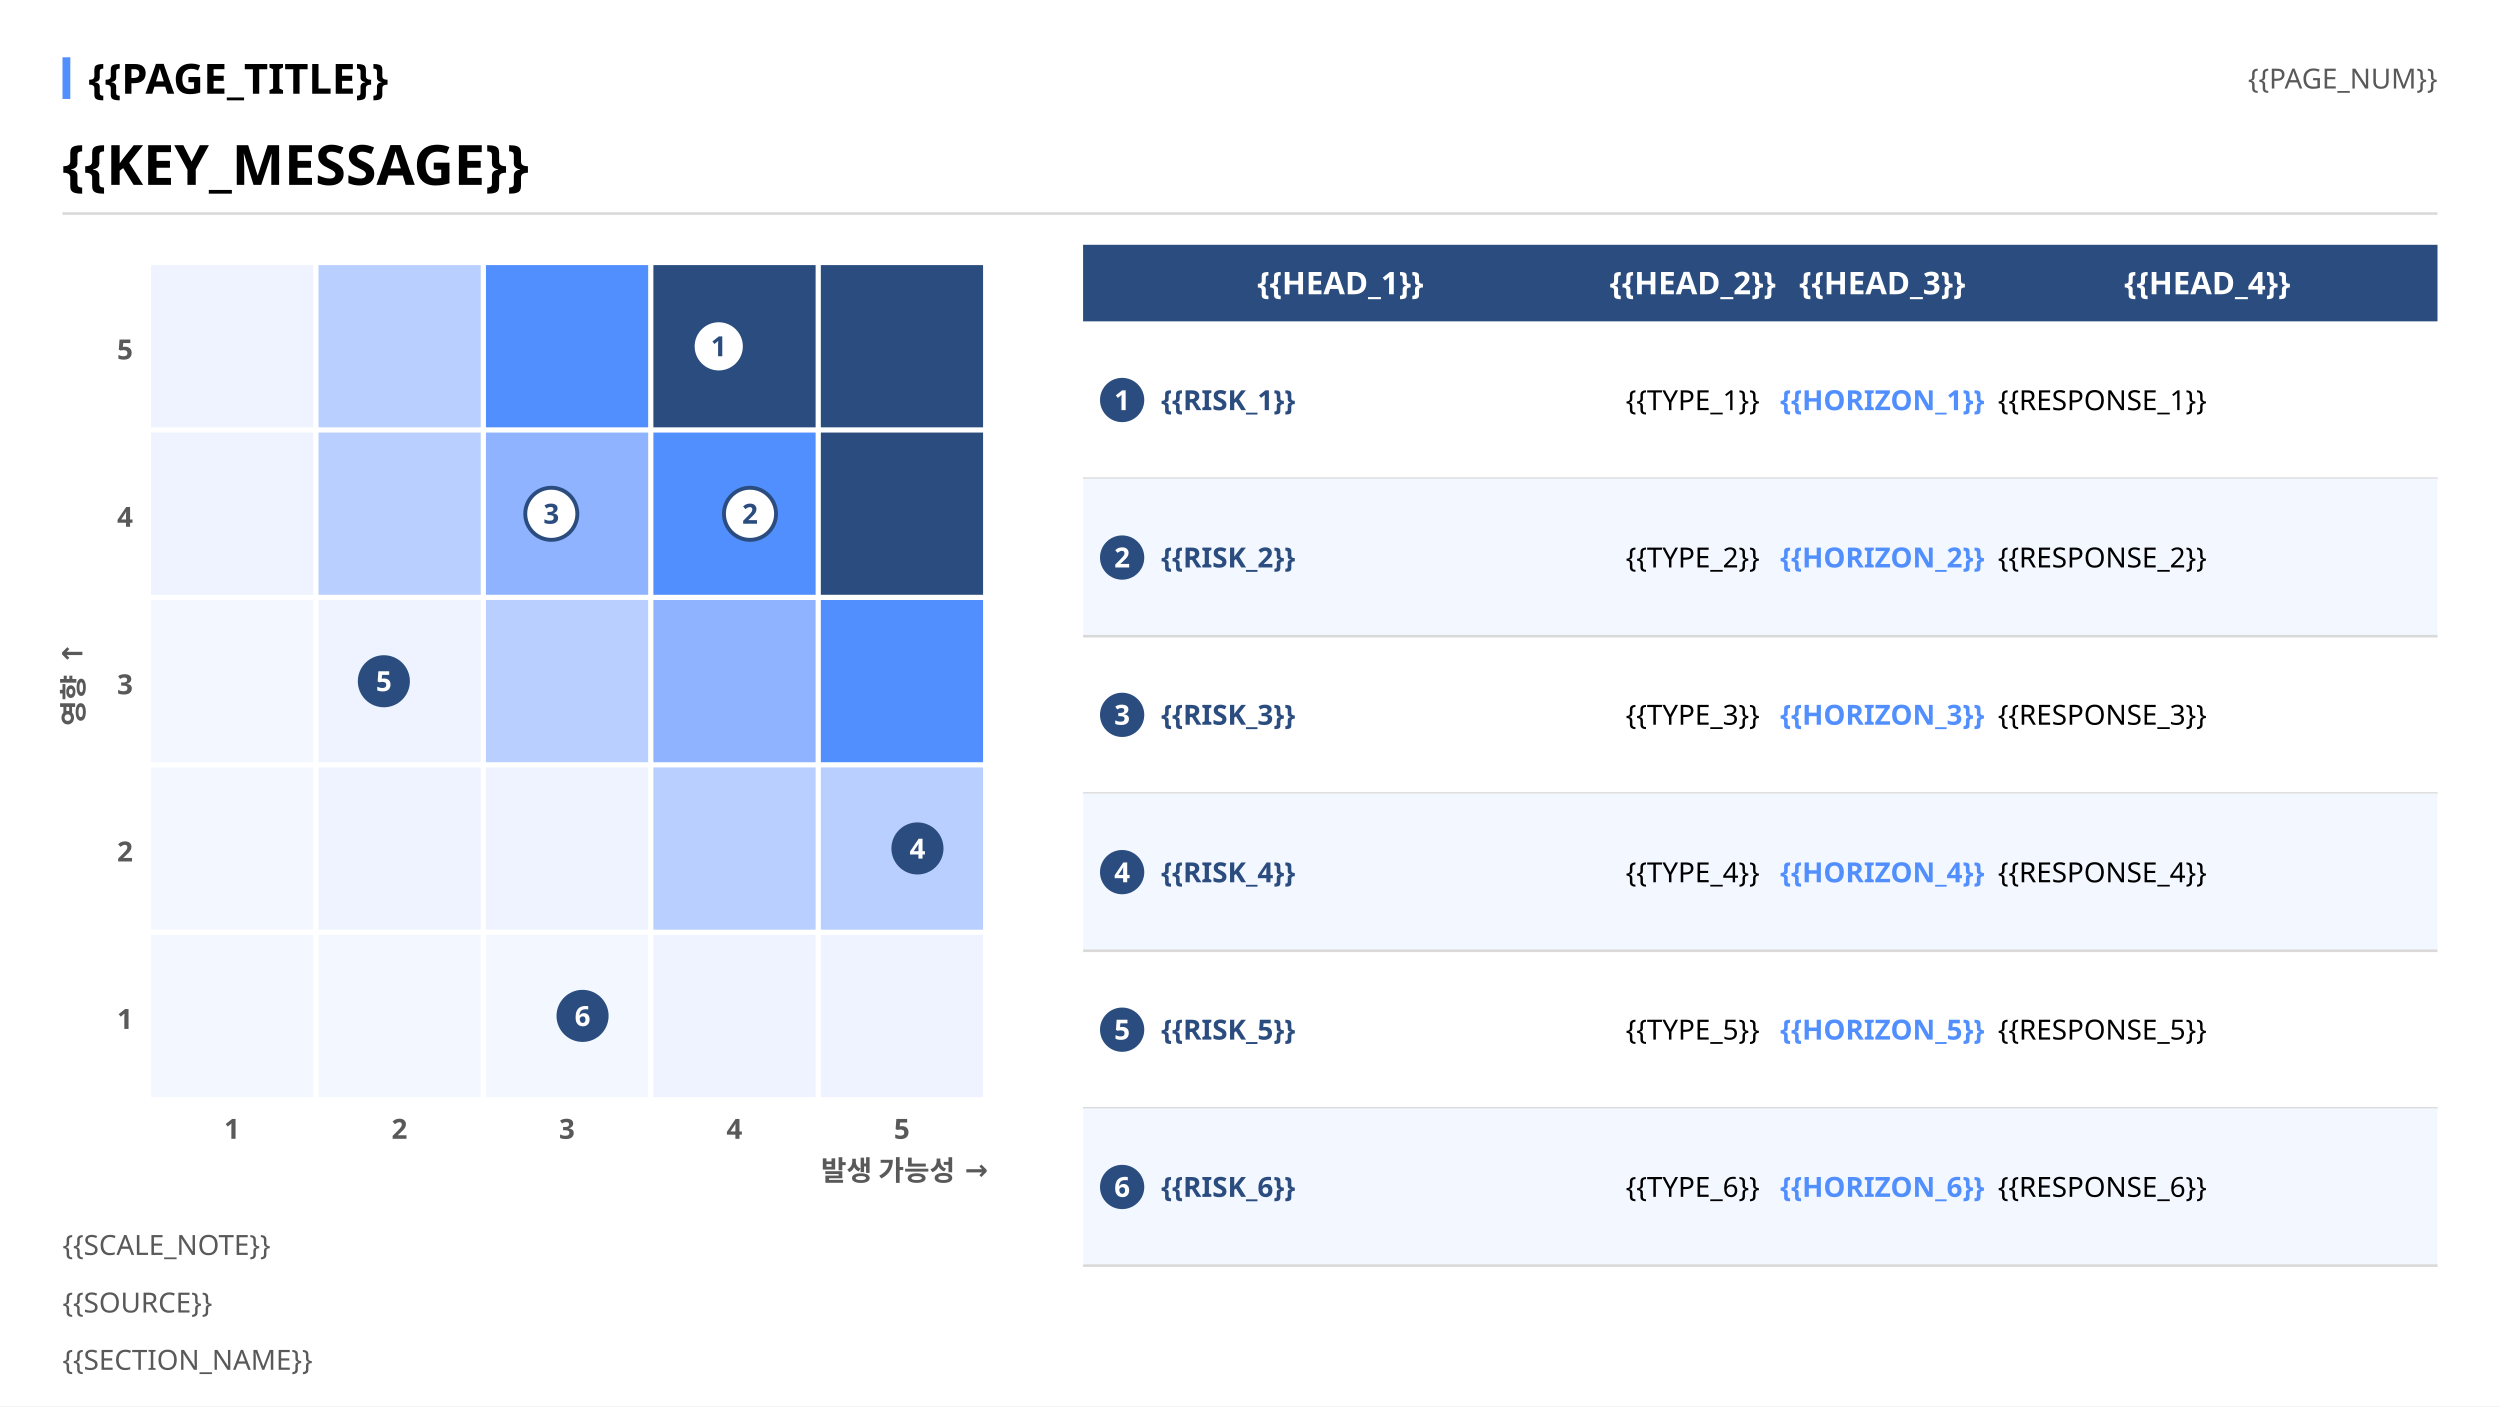
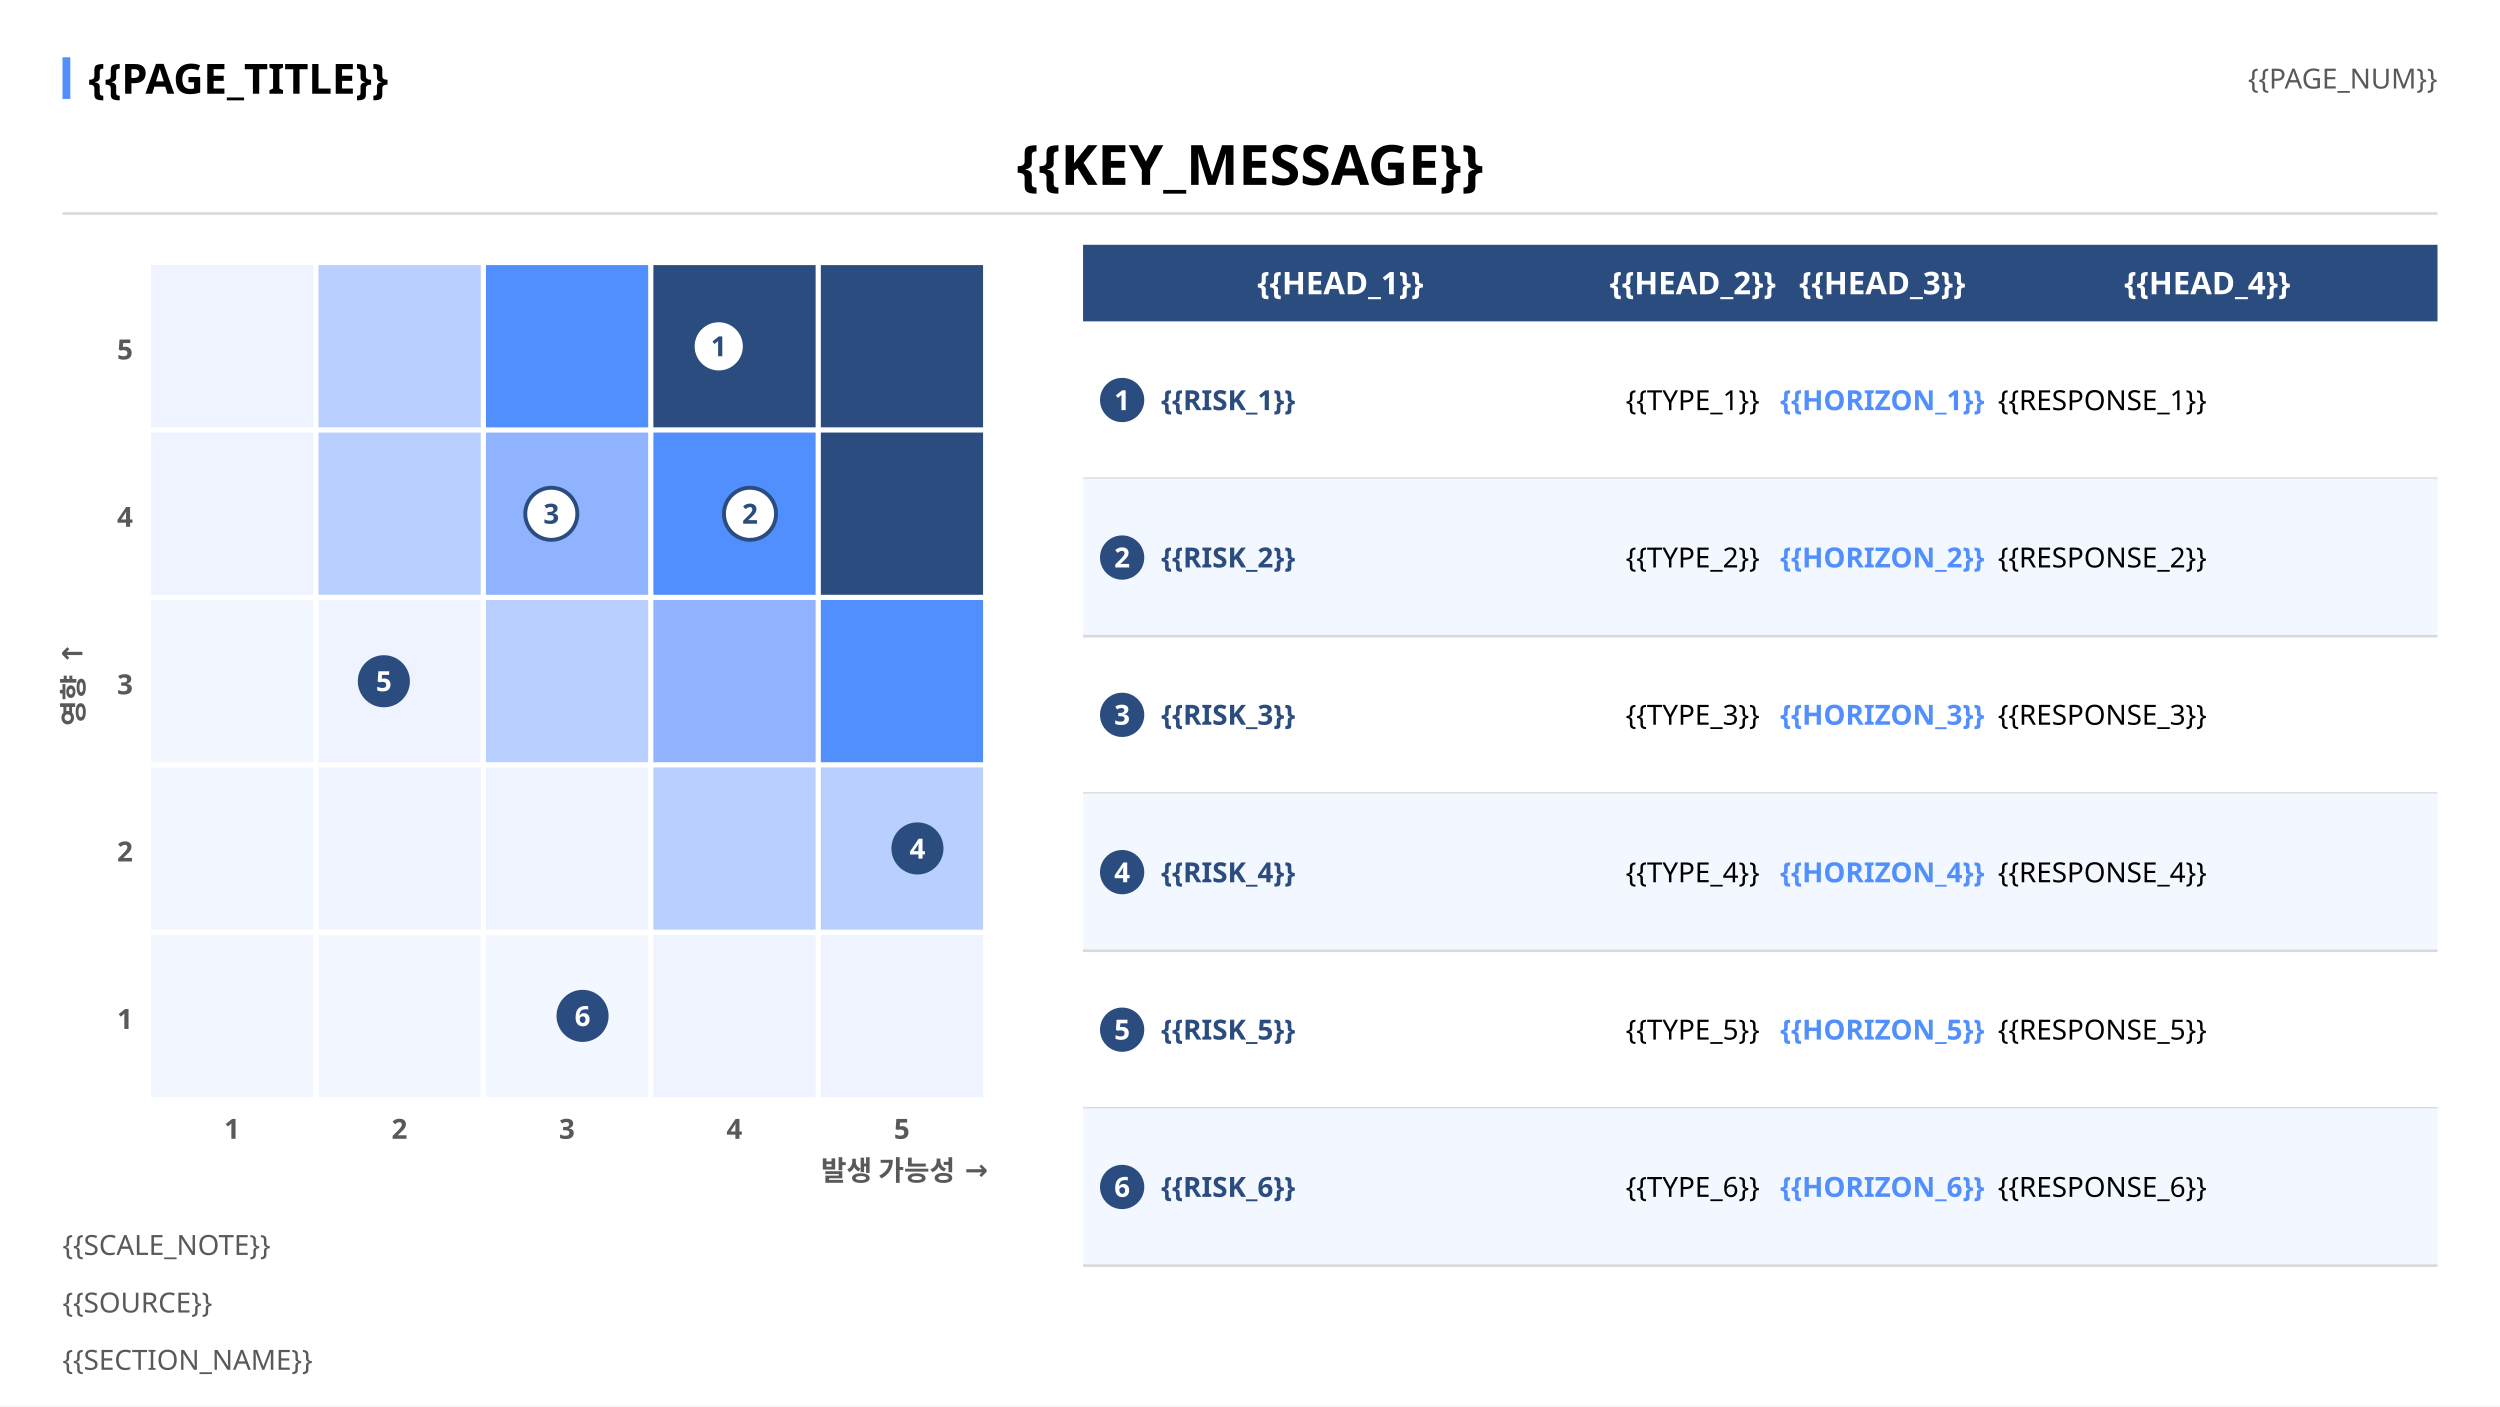
<svg xmlns="http://www.w3.org/2000/svg" viewBox="0 0 960 540" data-pptx-master="innergen-biz-master-16x9" data-pptx-master-name="이너젠 뉴 사업소개 16:9" data-pptx-layout="innergen-biz-risk-heatmap" data-pptx-layout-name="이너젠 뉴 사업소개 리스크 히트맵 5×5+리스크 목록">
  <rect id="master-bg" x="0" y="0" width="960" height="540" fill="#FFFFFF" data-pptx-layer="master" data-pptx-editable="false" />
  <rect id="title-bar" x="24" y="22" width="3" height="16" fill="#518FFF" data-pptx-layer="layout" data-pptx-editable="false" />
  <line id="governing-rule" x1="24" y1="82" x2="936" y2="82" stroke="#D9D9D9" stroke-width="1" data-pptx-layer="layout" data-pptx-editable="false" />
  <rect id="cell-5-1" x="58" y="101.8" width="62.3" height="62.3" fill="#EEF3FF" data-pptx-layer="layout" data-pptx-editable="false" />
  <rect id="cell-5-2" x="122.3" y="101.8" width="62.3" height="62.3" fill="#B9CFFF" data-pptx-layer="layout" data-pptx-editable="false" />
  <rect id="cell-5-3" x="186.6" y="101.8" width="62.3" height="62.3" fill="#518FFF" data-pptx-layer="layout" data-pptx-editable="false" />
  <rect id="cell-5-4" x="250.9" y="101.8" width="62.3" height="62.3" fill="#2B4C7E" data-pptx-layer="layout" data-pptx-editable="false" />
  <rect id="cell-5-5" x="315.2" y="101.8" width="62.3" height="62.3" fill="#2B4C7E" data-pptx-layer="layout" data-pptx-editable="false" />
  <rect id="cell-4-1" x="58" y="166.1" width="62.3" height="62.3" fill="#EEF3FF" data-pptx-layer="layout" data-pptx-editable="false" />
  <rect id="cell-4-2" x="122.3" y="166.1" width="62.3" height="62.3" fill="#B9CFFF" data-pptx-layer="layout" data-pptx-editable="false" />
  <rect id="cell-4-3" x="186.6" y="166.1" width="62.3" height="62.3" fill="#8FB3FF" data-pptx-layer="layout" data-pptx-editable="false" />
  <rect id="cell-4-4" x="250.9" y="166.1" width="62.3" height="62.3" fill="#518FFF" data-pptx-layer="layout" data-pptx-editable="false" />
  <rect id="cell-4-5" x="315.2" y="166.1" width="62.3" height="62.3" fill="#2B4C7E" data-pptx-layer="layout" data-pptx-editable="false" />
  <rect id="cell-3-1" x="58" y="230.4" width="62.3" height="62.3" fill="#F3F7FF" data-pptx-layer="layout" data-pptx-editable="false" />
  <rect id="cell-3-2" x="122.3" y="230.4" width="62.3" height="62.3" fill="#EEF3FF" data-pptx-layer="layout" data-pptx-editable="false" />
  <rect id="cell-3-3" x="186.6" y="230.4" width="62.3" height="62.3" fill="#B9CFFF" data-pptx-layer="layout" data-pptx-editable="false" />
  <rect id="cell-3-4" x="250.9" y="230.4" width="62.3" height="62.3" fill="#8FB3FF" data-pptx-layer="layout" data-pptx-editable="false" />
  <rect id="cell-3-5" x="315.2" y="230.4" width="62.3" height="62.3" fill="#518FFF" data-pptx-layer="layout" data-pptx-editable="false" />
  <rect id="cell-2-1" x="58" y="294.7" width="62.3" height="62.3" fill="#F3F7FF" data-pptx-layer="layout" data-pptx-editable="false" />
  <rect id="cell-2-2" x="122.3" y="294.7" width="62.3" height="62.3" fill="#EEF3FF" data-pptx-layer="layout" data-pptx-editable="false" />
  <rect id="cell-2-3" x="186.6" y="294.7" width="62.3" height="62.3" fill="#EEF3FF" data-pptx-layer="layout" data-pptx-editable="false" />
  <rect id="cell-2-4" x="250.9" y="294.7" width="62.3" height="62.3" fill="#B9CFFF" data-pptx-layer="layout" data-pptx-editable="false" />
  <rect id="cell-2-5" x="315.2" y="294.7" width="62.3" height="62.3" fill="#B9CFFF" data-pptx-layer="layout" data-pptx-editable="false" />
  <rect id="cell-1-1" x="58" y="359" width="62.3" height="62.3" fill="#F3F7FF" data-pptx-layer="layout" data-pptx-editable="false" />
  <rect id="cell-1-2" x="122.3" y="359" width="62.3" height="62.3" fill="#F3F7FF" data-pptx-layer="layout" data-pptx-editable="false" />
  <rect id="cell-1-3" x="186.6" y="359" width="62.3" height="62.3" fill="#F3F7FF" data-pptx-layer="layout" data-pptx-editable="false" />
  <rect id="cell-1-4" x="250.9" y="359" width="62.3" height="62.3" fill="#EEF3FF" data-pptx-layer="layout" data-pptx-editable="false" />
  <rect id="cell-1-5" x="315.2" y="359" width="62.3" height="62.3" fill="#EEF3FF" data-pptx-layer="layout" data-pptx-editable="false" />
  <text id="tick-x-1" x="89.1" y="437.3" text-anchor="middle" font-family="&quot;IBM Plex Sans KR&quot;, &quot;Malgun Gothic&quot;, sans-serif" font-size="10.67" font-weight="700" fill="#595959" data-pptx-layer="layout" data-pptx-editable="false">1</text>
  <text id="tick-y-1" x="48" y="395.1" text-anchor="middle" font-family="&quot;IBM Plex Sans KR&quot;, &quot;Malgun Gothic&quot;, sans-serif" font-size="10.67" font-weight="700" fill="#595959" data-pptx-layer="layout" data-pptx-editable="false">1</text>
  <text id="tick-x-2" x="153.4" y="437.3" text-anchor="middle" font-family="&quot;IBM Plex Sans KR&quot;, &quot;Malgun Gothic&quot;, sans-serif" font-size="10.67" font-weight="700" fill="#595959" data-pptx-layer="layout" data-pptx-editable="false">2</text>
  <text id="tick-y-2" x="48" y="330.8" text-anchor="middle" font-family="&quot;IBM Plex Sans KR&quot;, &quot;Malgun Gothic&quot;, sans-serif" font-size="10.67" font-weight="700" fill="#595959" data-pptx-layer="layout" data-pptx-editable="false">2</text>
  <text id="tick-x-3" x="217.7" y="437.3" text-anchor="middle" font-family="&quot;IBM Plex Sans KR&quot;, &quot;Malgun Gothic&quot;, sans-serif" font-size="10.67" font-weight="700" fill="#595959" data-pptx-layer="layout" data-pptx-editable="false">3</text>
  <text id="tick-y-3" x="48" y="266.6" text-anchor="middle" font-family="&quot;IBM Plex Sans KR&quot;, &quot;Malgun Gothic&quot;, sans-serif" font-size="10.67" font-weight="700" fill="#595959" data-pptx-layer="layout" data-pptx-editable="false">3</text>
  <text id="tick-x-4" x="282" y="437.3" text-anchor="middle" font-family="&quot;IBM Plex Sans KR&quot;, &quot;Malgun Gothic&quot;, sans-serif" font-size="10.67" font-weight="700" fill="#595959" data-pptx-layer="layout" data-pptx-editable="false">4</text>
  <text id="tick-y-4" x="48" y="202.3" text-anchor="middle" font-family="&quot;IBM Plex Sans KR&quot;, &quot;Malgun Gothic&quot;, sans-serif" font-size="10.67" font-weight="700" fill="#595959" data-pptx-layer="layout" data-pptx-editable="false">4</text>
  <text id="tick-x-5" x="346.3" y="437.3" text-anchor="middle" font-family="&quot;IBM Plex Sans KR&quot;, &quot;Malgun Gothic&quot;, sans-serif" font-size="10.67" font-weight="700" fill="#595959" data-pptx-layer="layout" data-pptx-editable="false">5</text>
  <text id="tick-y-5" x="48" y="138" text-anchor="middle" font-family="&quot;IBM Plex Sans KR&quot;, &quot;Malgun Gothic&quot;, sans-serif" font-size="10.67" font-weight="700" fill="#595959" data-pptx-layer="layout" data-pptx-editable="false">5</text>
  <text id="x-label" x="379.4" y="453.3" text-anchor="end" font-family="&quot;IBM Plex Sans KR&quot;, &quot;Malgun Gothic&quot;, sans-serif" font-size="10.67" font-weight="700" fill="#595959" data-pptx-layer="layout" data-pptx-editable="false">발생 가능성 →</text>
  <text id="y-label" transform="rotate(-90 32 262.6)" x="32" y="262.6" text-anchor="middle" font-family="&quot;IBM Plex Sans KR&quot;, &quot;Malgun Gothic&quot;, sans-serif" font-size="10.67" font-weight="700" fill="#595959" data-pptx-layer="layout" data-pptx-editable="false">영향 ↑</text>
  <rect id="head-bg" x="415.9" y="94" width="520.1" height="29.4" fill="#2B4C7E" data-pptx-layer="layout" data-pptx-editable="false" />
  <circle id="row-1-badge" cx="430.9" cy="153.6" r="8.5" fill="#2B4C7E" data-pptx-layer="layout" data-pptx-editable="false" />
  <text id="row-1-badge-no" x="430.9" y="157.5" text-anchor="middle" font-family="&quot;IBM Plex Sans KR&quot;, &quot;Malgun Gothic&quot;, sans-serif" font-size="10.67" font-weight="700" fill="#FFFFFF" data-pptx-layer="layout" data-pptx-editable="false">1</text>
  <line id="row-1-rule" x1="415.9" y1="183.8" x2="936" y2="183.8" stroke="#D9D9D9" stroke-width="1" data-pptx-layer="layout" data-pptx-editable="false" />
  <rect id="row-2-zebra" x="415.9" y="183.8" width="520.1" height="60.4" fill="#F3F7FF" data-pptx-layer="layout" data-pptx-editable="false" />
  <circle id="row-2-badge" cx="430.9" cy="214.1" r="8.5" fill="#2B4C7E" data-pptx-layer="layout" data-pptx-editable="false" />
  <text id="row-2-badge-no" x="430.9" y="217.9" text-anchor="middle" font-family="&quot;IBM Plex Sans KR&quot;, &quot;Malgun Gothic&quot;, sans-serif" font-size="10.67" font-weight="700" fill="#FFFFFF" data-pptx-layer="layout" data-pptx-editable="false">2</text>
  <line id="row-2-rule" x1="415.9" y1="244.3" x2="936" y2="244.3" stroke="#D9D9D9" stroke-width="1" data-pptx-layer="layout" data-pptx-editable="false" />
  <circle id="row-3-badge" cx="430.9" cy="274.5" r="8.5" fill="#2B4C7E" data-pptx-layer="layout" data-pptx-editable="false" />
  <text id="row-3-badge-no" x="430.9" y="278.3" text-anchor="middle" font-family="&quot;IBM Plex Sans KR&quot;, &quot;Malgun Gothic&quot;, sans-serif" font-size="10.67" font-weight="700" fill="#FFFFFF" data-pptx-layer="layout" data-pptx-editable="false">3</text>
  <line id="row-3-rule" x1="415.9" y1="304.7" x2="936" y2="304.7" stroke="#D9D9D9" stroke-width="1" data-pptx-layer="layout" data-pptx-editable="false" />
  <rect id="row-4-zebra" x="415.9" y="304.7" width="520.1" height="60.4" fill="#F3F7FF" data-pptx-layer="layout" data-pptx-editable="false" />
  <circle id="row-4-badge" cx="430.9" cy="334.9" r="8.5" fill="#2B4C7E" data-pptx-layer="layout" data-pptx-editable="false" />
  <text id="row-4-badge-no" x="430.9" y="338.8" text-anchor="middle" font-family="&quot;IBM Plex Sans KR&quot;, &quot;Malgun Gothic&quot;, sans-serif" font-size="10.67" font-weight="700" fill="#FFFFFF" data-pptx-layer="layout" data-pptx-editable="false">4</text>
  <line id="row-4-rule" x1="415.9" y1="365.1" x2="936" y2="365.1" stroke="#D9D9D9" stroke-width="1" data-pptx-layer="layout" data-pptx-editable="false" />
  <circle id="row-5-badge" cx="430.9" cy="395.4" r="8.5" fill="#2B4C7E" data-pptx-layer="layout" data-pptx-editable="false" />
  <text id="row-5-badge-no" x="430.9" y="399.2" text-anchor="middle" font-family="&quot;IBM Plex Sans KR&quot;, &quot;Malgun Gothic&quot;, sans-serif" font-size="10.67" font-weight="700" fill="#FFFFFF" data-pptx-layer="layout" data-pptx-editable="false">5</text>
  <line id="row-5-rule" x1="415.9" y1="425.6" x2="936" y2="425.6" stroke="#D9D9D9" stroke-width="1" data-pptx-layer="layout" data-pptx-editable="false" />
  <rect id="row-6-zebra" x="415.9" y="425.6" width="520.1" height="60.4" fill="#F3F7FF" data-pptx-layer="layout" data-pptx-editable="false" />
  <circle id="row-6-badge" cx="430.9" cy="455.8" r="8.5" fill="#2B4C7E" data-pptx-layer="layout" data-pptx-editable="false" />
  <text id="row-6-badge-no" x="430.9" y="459.6" text-anchor="middle" font-family="&quot;IBM Plex Sans KR&quot;, &quot;Malgun Gothic&quot;, sans-serif" font-size="10.67" font-weight="700" fill="#FFFFFF" data-pptx-layer="layout" data-pptx-editable="false">6</text>
  <line id="row-6-rule" x1="415.9" y1="486" x2="936" y2="486" stroke="#D9D9D9" stroke-width="1" data-pptx-layer="layout" data-pptx-editable="false" />
  <circle id="mark-1" cx="276" cy="133" r="10" fill="#FFFFFF" stroke="#2B4C7E" stroke-width="1.5" />
  <text id="mark-1-no" x="276" y="136.8" text-anchor="middle" font-family="&quot;IBM Plex Sans KR&quot;, &quot;Malgun Gothic&quot;, sans-serif" font-size="10.67" font-weight="700" fill="#2B4C7E">1</text>
  <circle id="mark-2" cx="288" cy="197.3" r="10" fill="#FFFFFF" stroke="#2B4C7E" stroke-width="1.5" />
  <text id="mark-2-no" x="288" y="201.1" text-anchor="middle" font-family="&quot;IBM Plex Sans KR&quot;, &quot;Malgun Gothic&quot;, sans-serif" font-size="10.67" font-weight="700" fill="#2B4C7E">2</text>
  <circle id="mark-3" cx="211.7" cy="197.3" r="10" fill="#FFFFFF" stroke="#2B4C7E" stroke-width="1.5" />
  <text id="mark-3-no" x="211.7" y="201.1" text-anchor="middle" font-family="&quot;IBM Plex Sans KR&quot;, &quot;Malgun Gothic&quot;, sans-serif" font-size="10.67" font-weight="700" fill="#2B4C7E">3</text>
  <circle id="mark-4" cx="352.3" cy="325.8" r="10" fill="#2B4C7E" />
  <text id="mark-4-no" x="352.3" y="329.7" text-anchor="middle" font-family="&quot;IBM Plex Sans KR&quot;, &quot;Malgun Gothic&quot;, sans-serif" font-size="10.67" font-weight="700" fill="#FFFFFF">4</text>
  <circle id="mark-5" cx="147.4" cy="261.6" r="10" fill="#2B4C7E" />
  <text id="mark-5-no" x="147.4" y="265.4" text-anchor="middle" font-family="&quot;IBM Plex Sans KR&quot;, &quot;Malgun Gothic&quot;, sans-serif" font-size="10.67" font-weight="700" fill="#FFFFFF">5</text>
  <circle id="mark-6" cx="223.7" cy="390.1" r="10" fill="#2B4C7E" />
  <text id="mark-6-no" x="223.7" y="394" text-anchor="middle" font-family="&quot;IBM Plex Sans KR&quot;, &quot;Malgun Gothic&quot;, sans-serif" font-size="10.67" font-weight="700" fill="#FFFFFF">6</text>
  <g id="content-title" data-pptx-placeholder="title" data-pptx-placeholder-bounds="34 20 760 22">
    <text id="content-title-carrier" data-pptx-placeholder-carrier="true" x="34" y="36" font-family="&quot;IBM Plex Sans KR&quot;, &quot;Malgun Gothic&quot;, sans-serif" font-size="16" font-weight="700" fill="#000000">{{PAGE_TITLE}}</text>
  </g>
  <g id="key-message" data-pptx-placeholder="body" data-pptx-placeholder-idx="90" data-pptx-placeholder-bounds="24 50 912 28">
-     <text id="key-message-carrier" data-pptx-placeholder-carrier="true" x="24" y="71" font-family="&quot;IBM Plex Sans KR&quot;, &quot;Malgun Gothic&quot;, sans-serif" font-size="21.33" font-weight="700" fill="#000000">{{KEY_MESSAGE}}</text>
+     <text id="key-message-carrier" data-pptx-placeholder-carrier="true" x="480" text-anchor="middle" data-governing-emphasis-color="#A4C700" y="71" font-family="&quot;IBM Plex Sans KR&quot;, &quot;Malgun Gothic&quot;, sans-serif" font-size="21.33" font-weight="700" fill="#000000">{{KEY_MESSAGE}}</text>
  </g>
  <g id="head-1" data-pptx-placeholder="body" data-pptx-placeholder-idx="1" data-pptx-placeholder-bounds="415.9 94 197.6 29.4">
    <text id="head-1-carrier" data-pptx-placeholder-carrier="true" x="514.7" y="113" text-anchor="middle" font-family="&quot;IBM Plex Sans KR&quot;, &quot;Malgun Gothic&quot;, sans-serif" font-size="12" font-weight="700" fill="#FFFFFF">{{HEAD_1}}</text>
  </g>
  <g id="head-2" data-pptx-placeholder="body" data-pptx-placeholder-idx="2" data-pptx-placeholder-bounds="613.6 94 72.8 29.4">
    <text id="head-2-carrier" data-pptx-placeholder-carrier="true" x="650" y="113" text-anchor="middle" font-family="&quot;IBM Plex Sans KR&quot;, &quot;Malgun Gothic&quot;, sans-serif" font-size="12" font-weight="700" fill="#FFFFFF">{{HEAD_2}}</text>
  </g>
  <g id="head-3" data-pptx-placeholder="body" data-pptx-placeholder-idx="3" data-pptx-placeholder-bounds="686.4 94 72.8 29.4">
    <text id="head-3-carrier" data-pptx-placeholder-carrier="true" x="722.8" y="113" text-anchor="middle" font-family="&quot;IBM Plex Sans KR&quot;, &quot;Malgun Gothic&quot;, sans-serif" font-size="12" font-weight="700" fill="#FFFFFF">{{HEAD_3}}</text>
  </g>
  <g id="head-4" data-pptx-placeholder="body" data-pptx-placeholder-idx="4" data-pptx-placeholder-bounds="759.2 94 176.8 29.4">
    <text id="head-4-carrier" data-pptx-placeholder-carrier="true" x="847.6" y="113" text-anchor="middle" font-family="&quot;IBM Plex Sans KR&quot;, &quot;Malgun Gothic&quot;, sans-serif" font-size="12" font-weight="700" fill="#FFFFFF">{{HEAD_4}}</text>
  </g>
  <g id="risk-1" data-pptx-placeholder="body" data-pptx-placeholder-idx="5" data-pptx-placeholder-bounds="445.9 123.4 163.6 60.4">
    <text id="risk-1-carrier" data-pptx-placeholder-carrier="true" x="445.9" y="157.5" font-family="&quot;IBM Plex Sans KR&quot;, &quot;Malgun Gothic&quot;, sans-serif" font-size="10.67" font-weight="700" fill="#2B4C7E">{{RISK_1}}</text>
  </g>
  <g id="type-1" data-pptx-placeholder="body" data-pptx-placeholder-idx="6" data-pptx-placeholder-bounds="613.6 123.4 72.8 60.4">
    <text id="type-1-carrier" data-pptx-placeholder-carrier="true" x="650" y="157.5" text-anchor="middle" font-family="&quot;IBM Plex Sans KR&quot;, &quot;Malgun Gothic&quot;, sans-serif" font-size="10.67" font-weight="400" fill="#000000">{{TYPE_1}}</text>
  </g>
  <g id="horizon-1" data-pptx-placeholder="body" data-pptx-placeholder-idx="7" data-pptx-placeholder-bounds="686.4 123.4 72.8 60.4">
    <text id="horizon-1-carrier" data-pptx-placeholder-carrier="true" x="722.8" y="157.5" text-anchor="middle" font-family="&quot;IBM Plex Sans KR&quot;, &quot;Malgun Gothic&quot;, sans-serif" font-size="10.67" font-weight="700" fill="#518FFF">{{HORIZON_1}}</text>
  </g>
  <g id="response-1" data-pptx-placeholder="body" data-pptx-placeholder-idx="8" data-pptx-placeholder-bounds="767.2 123.4 164.8 60.4">
    <text id="response-1-carrier" data-pptx-placeholder-carrier="true" x="767.2" y="157.5" font-family="&quot;IBM Plex Sans KR&quot;, &quot;Malgun Gothic&quot;, sans-serif" font-size="10.67" font-weight="400" fill="#000000">{{RESPONSE_1}}</text>
  </g>
  <g id="risk-2" data-pptx-placeholder="body" data-pptx-placeholder-idx="9" data-pptx-placeholder-bounds="445.9 183.8 163.6 60.4">
    <text id="risk-2-carrier" data-pptx-placeholder-carrier="true" x="445.9" y="217.9" font-family="&quot;IBM Plex Sans KR&quot;, &quot;Malgun Gothic&quot;, sans-serif" font-size="10.67" font-weight="700" fill="#2B4C7E">{{RISK_2}}</text>
  </g>
  <g id="type-2" data-pptx-placeholder="body" data-pptx-placeholder-idx="10" data-pptx-placeholder-bounds="613.6 183.8 72.8 60.4">
    <text id="type-2-carrier" data-pptx-placeholder-carrier="true" x="650" y="217.9" text-anchor="middle" font-family="&quot;IBM Plex Sans KR&quot;, &quot;Malgun Gothic&quot;, sans-serif" font-size="10.67" font-weight="400" fill="#000000">{{TYPE_2}}</text>
  </g>
  <g id="horizon-2" data-pptx-placeholder="body" data-pptx-placeholder-idx="11" data-pptx-placeholder-bounds="686.4 183.8 72.8 60.4">
    <text id="horizon-2-carrier" data-pptx-placeholder-carrier="true" x="722.8" y="217.9" text-anchor="middle" font-family="&quot;IBM Plex Sans KR&quot;, &quot;Malgun Gothic&quot;, sans-serif" font-size="10.67" font-weight="700" fill="#518FFF">{{HORIZON_2}}</text>
  </g>
  <g id="response-2" data-pptx-placeholder="body" data-pptx-placeholder-idx="12" data-pptx-placeholder-bounds="767.2 183.8 164.8 60.4">
    <text id="response-2-carrier" data-pptx-placeholder-carrier="true" x="767.2" y="217.9" font-family="&quot;IBM Plex Sans KR&quot;, &quot;Malgun Gothic&quot;, sans-serif" font-size="10.67" font-weight="400" fill="#000000">{{RESPONSE_2}}</text>
  </g>
  <g id="risk-3" data-pptx-placeholder="body" data-pptx-placeholder-idx="13" data-pptx-placeholder-bounds="445.9 244.3 163.6 60.4">
    <text id="risk-3-carrier" data-pptx-placeholder-carrier="true" x="445.9" y="278.3" font-family="&quot;IBM Plex Sans KR&quot;, &quot;Malgun Gothic&quot;, sans-serif" font-size="10.67" font-weight="700" fill="#2B4C7E">{{RISK_3}}</text>
  </g>
  <g id="type-3" data-pptx-placeholder="body" data-pptx-placeholder-idx="14" data-pptx-placeholder-bounds="613.6 244.3 72.8 60.4">
    <text id="type-3-carrier" data-pptx-placeholder-carrier="true" x="650" y="278.3" text-anchor="middle" font-family="&quot;IBM Plex Sans KR&quot;, &quot;Malgun Gothic&quot;, sans-serif" font-size="10.67" font-weight="400" fill="#000000">{{TYPE_3}}</text>
  </g>
  <g id="horizon-3" data-pptx-placeholder="body" data-pptx-placeholder-idx="15" data-pptx-placeholder-bounds="686.4 244.3 72.8 60.4">
    <text id="horizon-3-carrier" data-pptx-placeholder-carrier="true" x="722.8" y="278.3" text-anchor="middle" font-family="&quot;IBM Plex Sans KR&quot;, &quot;Malgun Gothic&quot;, sans-serif" font-size="10.67" font-weight="700" fill="#518FFF">{{HORIZON_3}}</text>
  </g>
  <g id="response-3" data-pptx-placeholder="body" data-pptx-placeholder-idx="16" data-pptx-placeholder-bounds="767.2 244.3 164.8 60.4">
    <text id="response-3-carrier" data-pptx-placeholder-carrier="true" x="767.2" y="278.3" font-family="&quot;IBM Plex Sans KR&quot;, &quot;Malgun Gothic&quot;, sans-serif" font-size="10.67" font-weight="400" fill="#000000">{{RESPONSE_3}}</text>
  </g>
  <g id="risk-4" data-pptx-placeholder="body" data-pptx-placeholder-idx="17" data-pptx-placeholder-bounds="445.9 304.7 163.6 60.4">
    <text id="risk-4-carrier" data-pptx-placeholder-carrier="true" x="445.9" y="338.8" font-family="&quot;IBM Plex Sans KR&quot;, &quot;Malgun Gothic&quot;, sans-serif" font-size="10.67" font-weight="700" fill="#2B4C7E">{{RISK_4}}</text>
  </g>
  <g id="type-4" data-pptx-placeholder="body" data-pptx-placeholder-idx="18" data-pptx-placeholder-bounds="613.6 304.7 72.8 60.4">
    <text id="type-4-carrier" data-pptx-placeholder-carrier="true" x="650" y="338.8" text-anchor="middle" font-family="&quot;IBM Plex Sans KR&quot;, &quot;Malgun Gothic&quot;, sans-serif" font-size="10.67" font-weight="400" fill="#000000">{{TYPE_4}}</text>
  </g>
  <g id="horizon-4" data-pptx-placeholder="body" data-pptx-placeholder-idx="19" data-pptx-placeholder-bounds="686.4 304.7 72.8 60.4">
    <text id="horizon-4-carrier" data-pptx-placeholder-carrier="true" x="722.8" y="338.8" text-anchor="middle" font-family="&quot;IBM Plex Sans KR&quot;, &quot;Malgun Gothic&quot;, sans-serif" font-size="10.67" font-weight="700" fill="#518FFF">{{HORIZON_4}}</text>
  </g>
  <g id="response-4" data-pptx-placeholder="body" data-pptx-placeholder-idx="20" data-pptx-placeholder-bounds="767.2 304.7 164.8 60.4">
    <text id="response-4-carrier" data-pptx-placeholder-carrier="true" x="767.2" y="338.8" font-family="&quot;IBM Plex Sans KR&quot;, &quot;Malgun Gothic&quot;, sans-serif" font-size="10.67" font-weight="400" fill="#000000">{{RESPONSE_4}}</text>
  </g>
  <g id="risk-5" data-pptx-placeholder="body" data-pptx-placeholder-idx="21" data-pptx-placeholder-bounds="445.9 365.1 163.6 60.4">
    <text id="risk-5-carrier" data-pptx-placeholder-carrier="true" x="445.9" y="399.2" font-family="&quot;IBM Plex Sans KR&quot;, &quot;Malgun Gothic&quot;, sans-serif" font-size="10.67" font-weight="700" fill="#2B4C7E">{{RISK_5}}</text>
  </g>
  <g id="type-5" data-pptx-placeholder="body" data-pptx-placeholder-idx="22" data-pptx-placeholder-bounds="613.6 365.1 72.8 60.4">
    <text id="type-5-carrier" data-pptx-placeholder-carrier="true" x="650" y="399.2" text-anchor="middle" font-family="&quot;IBM Plex Sans KR&quot;, &quot;Malgun Gothic&quot;, sans-serif" font-size="10.67" font-weight="400" fill="#000000">{{TYPE_5}}</text>
  </g>
  <g id="horizon-5" data-pptx-placeholder="body" data-pptx-placeholder-idx="23" data-pptx-placeholder-bounds="686.4 365.1 72.8 60.4">
    <text id="horizon-5-carrier" data-pptx-placeholder-carrier="true" x="722.8" y="399.2" text-anchor="middle" font-family="&quot;IBM Plex Sans KR&quot;, &quot;Malgun Gothic&quot;, sans-serif" font-size="10.67" font-weight="700" fill="#518FFF">{{HORIZON_5}}</text>
  </g>
  <g id="response-5" data-pptx-placeholder="body" data-pptx-placeholder-idx="24" data-pptx-placeholder-bounds="767.2 365.1 164.8 60.4">
    <text id="response-5-carrier" data-pptx-placeholder-carrier="true" x="767.2" y="399.2" font-family="&quot;IBM Plex Sans KR&quot;, &quot;Malgun Gothic&quot;, sans-serif" font-size="10.67" font-weight="400" fill="#000000">{{RESPONSE_5}}</text>
  </g>
  <g id="risk-6" data-pptx-placeholder="body" data-pptx-placeholder-idx="25" data-pptx-placeholder-bounds="445.9 425.6 163.6 60.4">
    <text id="risk-6-carrier" data-pptx-placeholder-carrier="true" x="445.9" y="459.6" font-family="&quot;IBM Plex Sans KR&quot;, &quot;Malgun Gothic&quot;, sans-serif" font-size="10.67" font-weight="700" fill="#2B4C7E">{{RISK_6}}</text>
  </g>
  <g id="type-6" data-pptx-placeholder="body" data-pptx-placeholder-idx="26" data-pptx-placeholder-bounds="613.6 425.6 72.8 60.4">
    <text id="type-6-carrier" data-pptx-placeholder-carrier="true" x="650" y="459.6" text-anchor="middle" font-family="&quot;IBM Plex Sans KR&quot;, &quot;Malgun Gothic&quot;, sans-serif" font-size="10.67" font-weight="400" fill="#000000">{{TYPE_6}}</text>
  </g>
  <g id="horizon-6" data-pptx-placeholder="body" data-pptx-placeholder-idx="27" data-pptx-placeholder-bounds="686.4 425.6 72.8 60.4">
    <text id="horizon-6-carrier" data-pptx-placeholder-carrier="true" x="722.8" y="459.6" text-anchor="middle" font-family="&quot;IBM Plex Sans KR&quot;, &quot;Malgun Gothic&quot;, sans-serif" font-size="10.67" font-weight="700" fill="#518FFF">{{HORIZON_6}}</text>
  </g>
  <g id="response-6" data-pptx-placeholder="body" data-pptx-placeholder-idx="28" data-pptx-placeholder-bounds="767.2 425.6 164.8 60.4">
    <text id="response-6-carrier" data-pptx-placeholder-carrier="true" x="767.2" y="459.6" font-family="&quot;IBM Plex Sans KR&quot;, &quot;Malgun Gothic&quot;, sans-serif" font-size="10.67" font-weight="400" fill="#000000">{{RESPONSE_6}}</text>
  </g>
  <g id="scale-note" data-pptx-placeholder="body" data-pptx-placeholder-idx="29" data-pptx-placeholder-bounds="24 467.3 355.4 18.7">
    <text id="scale-note-carrier" data-pptx-placeholder-carrier="true" x="24" y="481.9" font-family="&quot;IBM Plex Sans KR&quot;, &quot;Malgun Gothic&quot;, sans-serif" font-size="10.67" font-weight="400" fill="#595959">{{SCALE_NOTE}}</text>
  </g>
  <g id="source-note" data-pptx-placeholder="body" data-pptx-placeholder-idx="91" data-pptx-placeholder-bounds="24 492 912 16">
    <text id="source-note-carrier" data-pptx-placeholder-carrier="true" x="24" y="504" font-family="&quot;IBM Plex Sans KR&quot;, &quot;Malgun Gothic&quot;, sans-serif" font-size="10.67" font-weight="400" fill="#595959">{{SOURCE}}</text>
  </g>
  <g id="footer-section" data-pptx-placeholder="footer" data-pptx-placeholder-bounds="24 514 600 16">
    <text id="footer-section-carrier" data-pptx-placeholder-carrier="true" x="24" y="526" font-family="&quot;IBM Plex Sans KR&quot;, &quot;Malgun Gothic&quot;, sans-serif" font-size="10.67" font-weight="400" fill="#595959">{{SECTION_NAME}}</text>
  </g>
  <g id="page-number" data-pptx-placeholder="slide-number" data-pptx-placeholder-bounds="880 20 56 18">
    <text id="page-number-carrier" data-pptx-placeholder-carrier="true" x="936" y="34" text-anchor="end" font-family="&quot;IBM Plex Sans KR&quot;, &quot;Malgun Gothic&quot;, sans-serif" font-size="10.67" font-weight="400" fill="#595959">{{PAGE_NUM}}</text>
  </g>
</svg>
